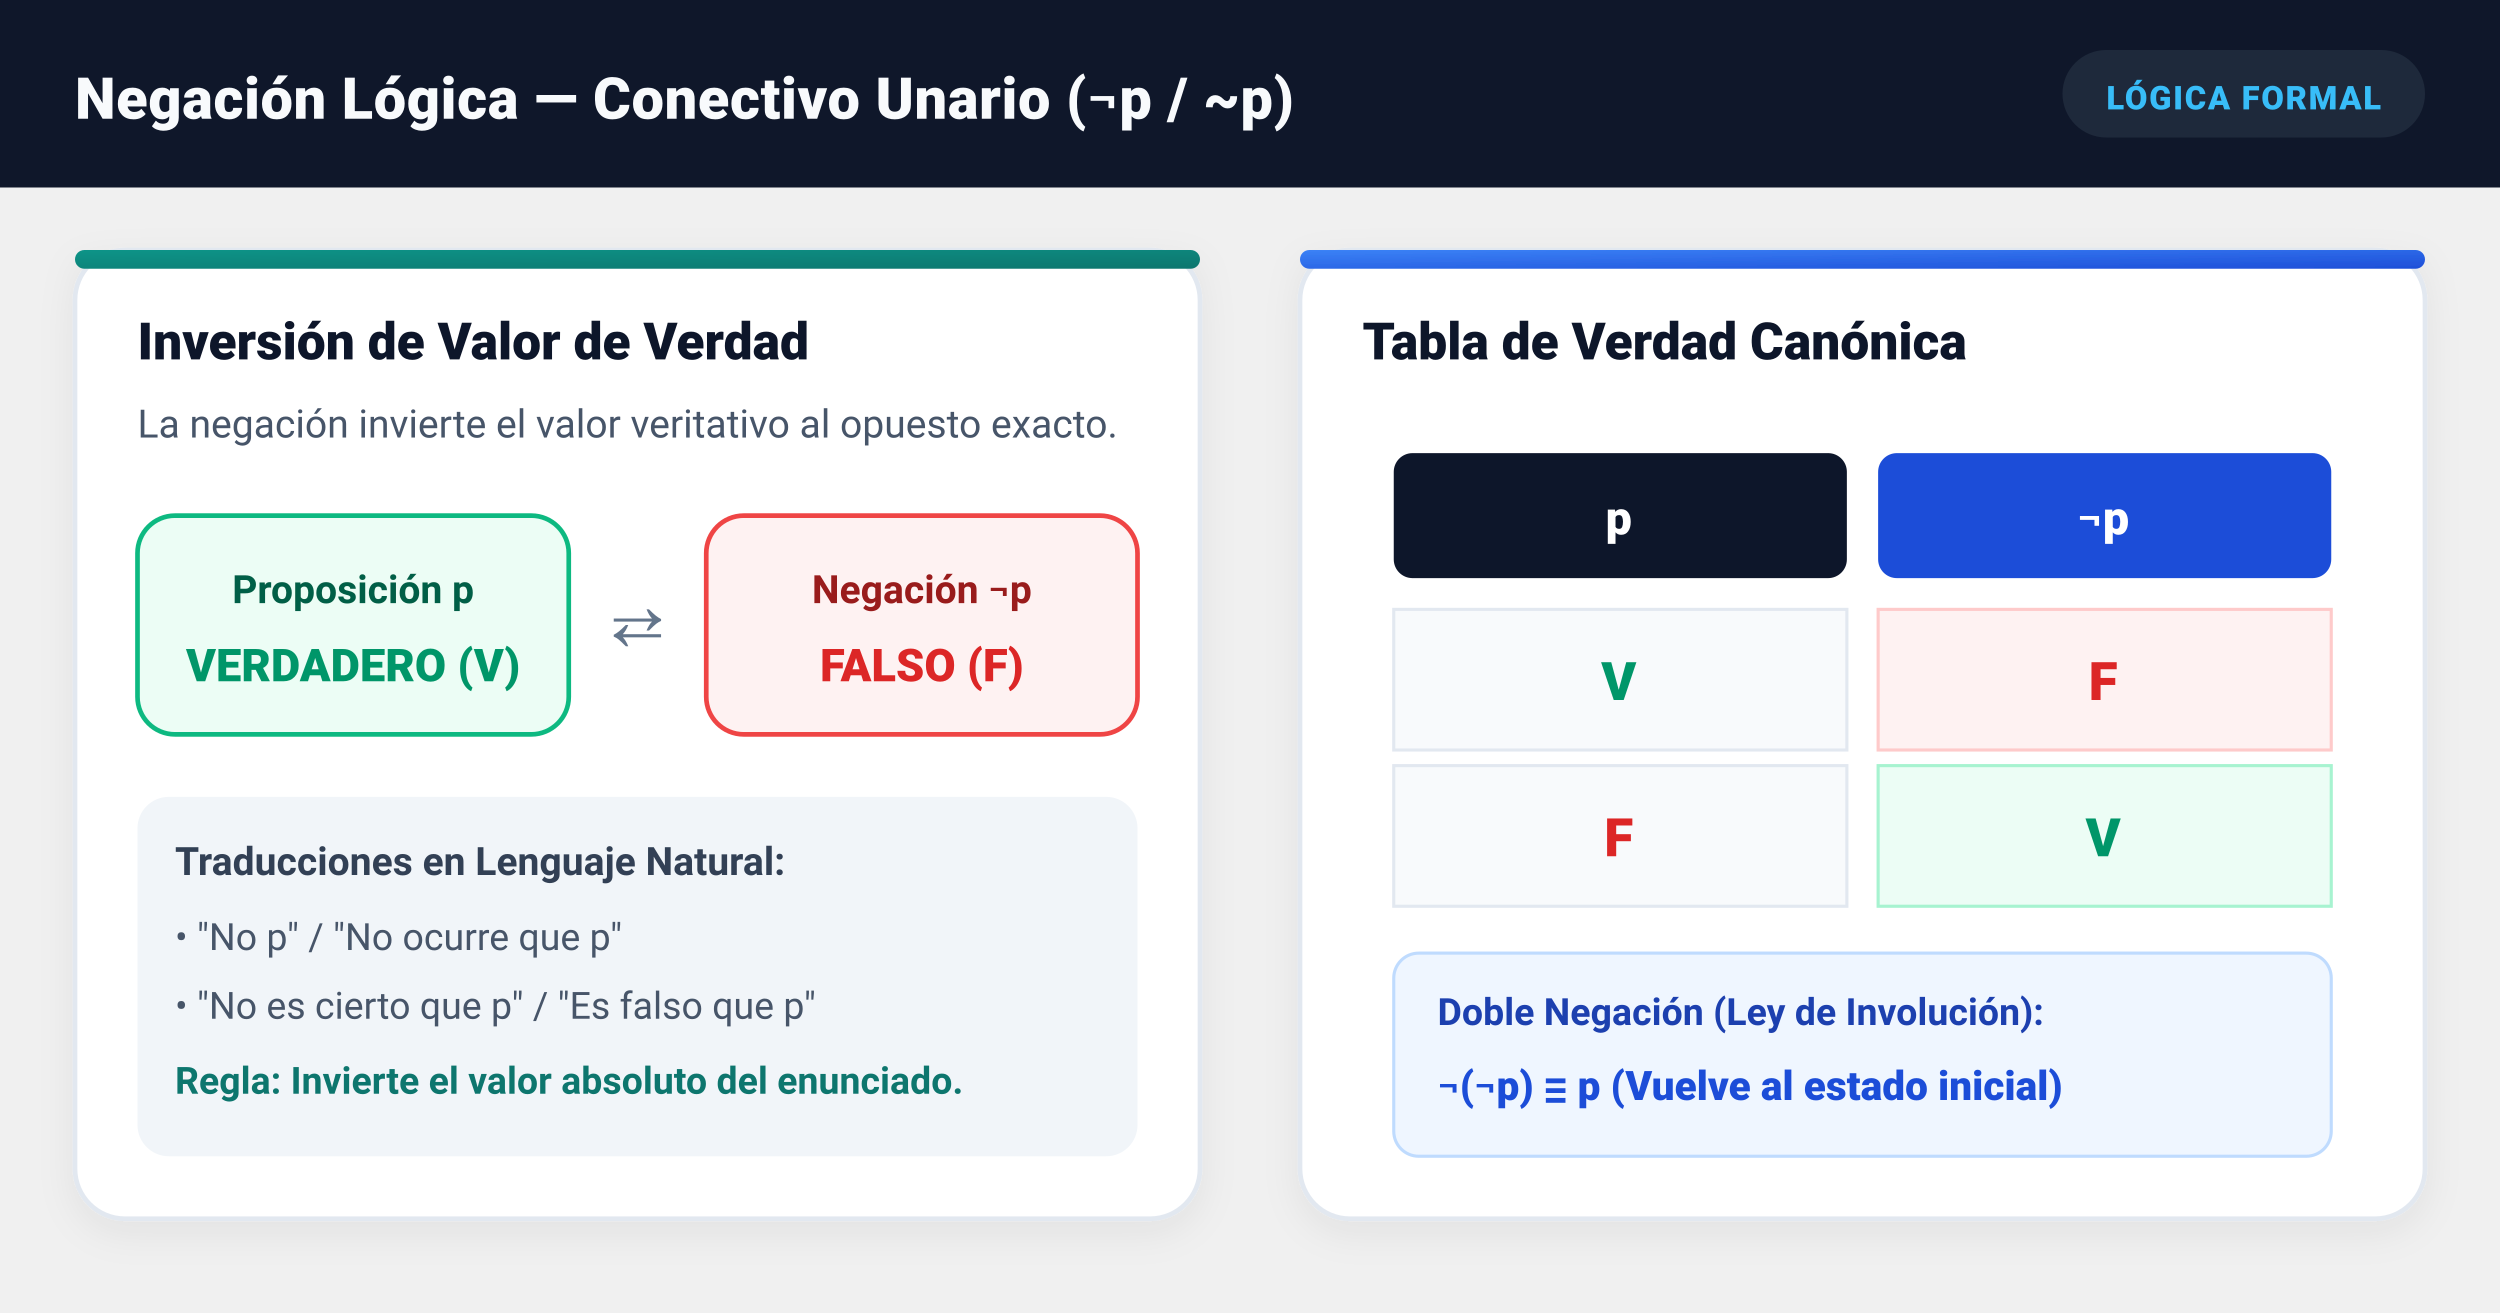
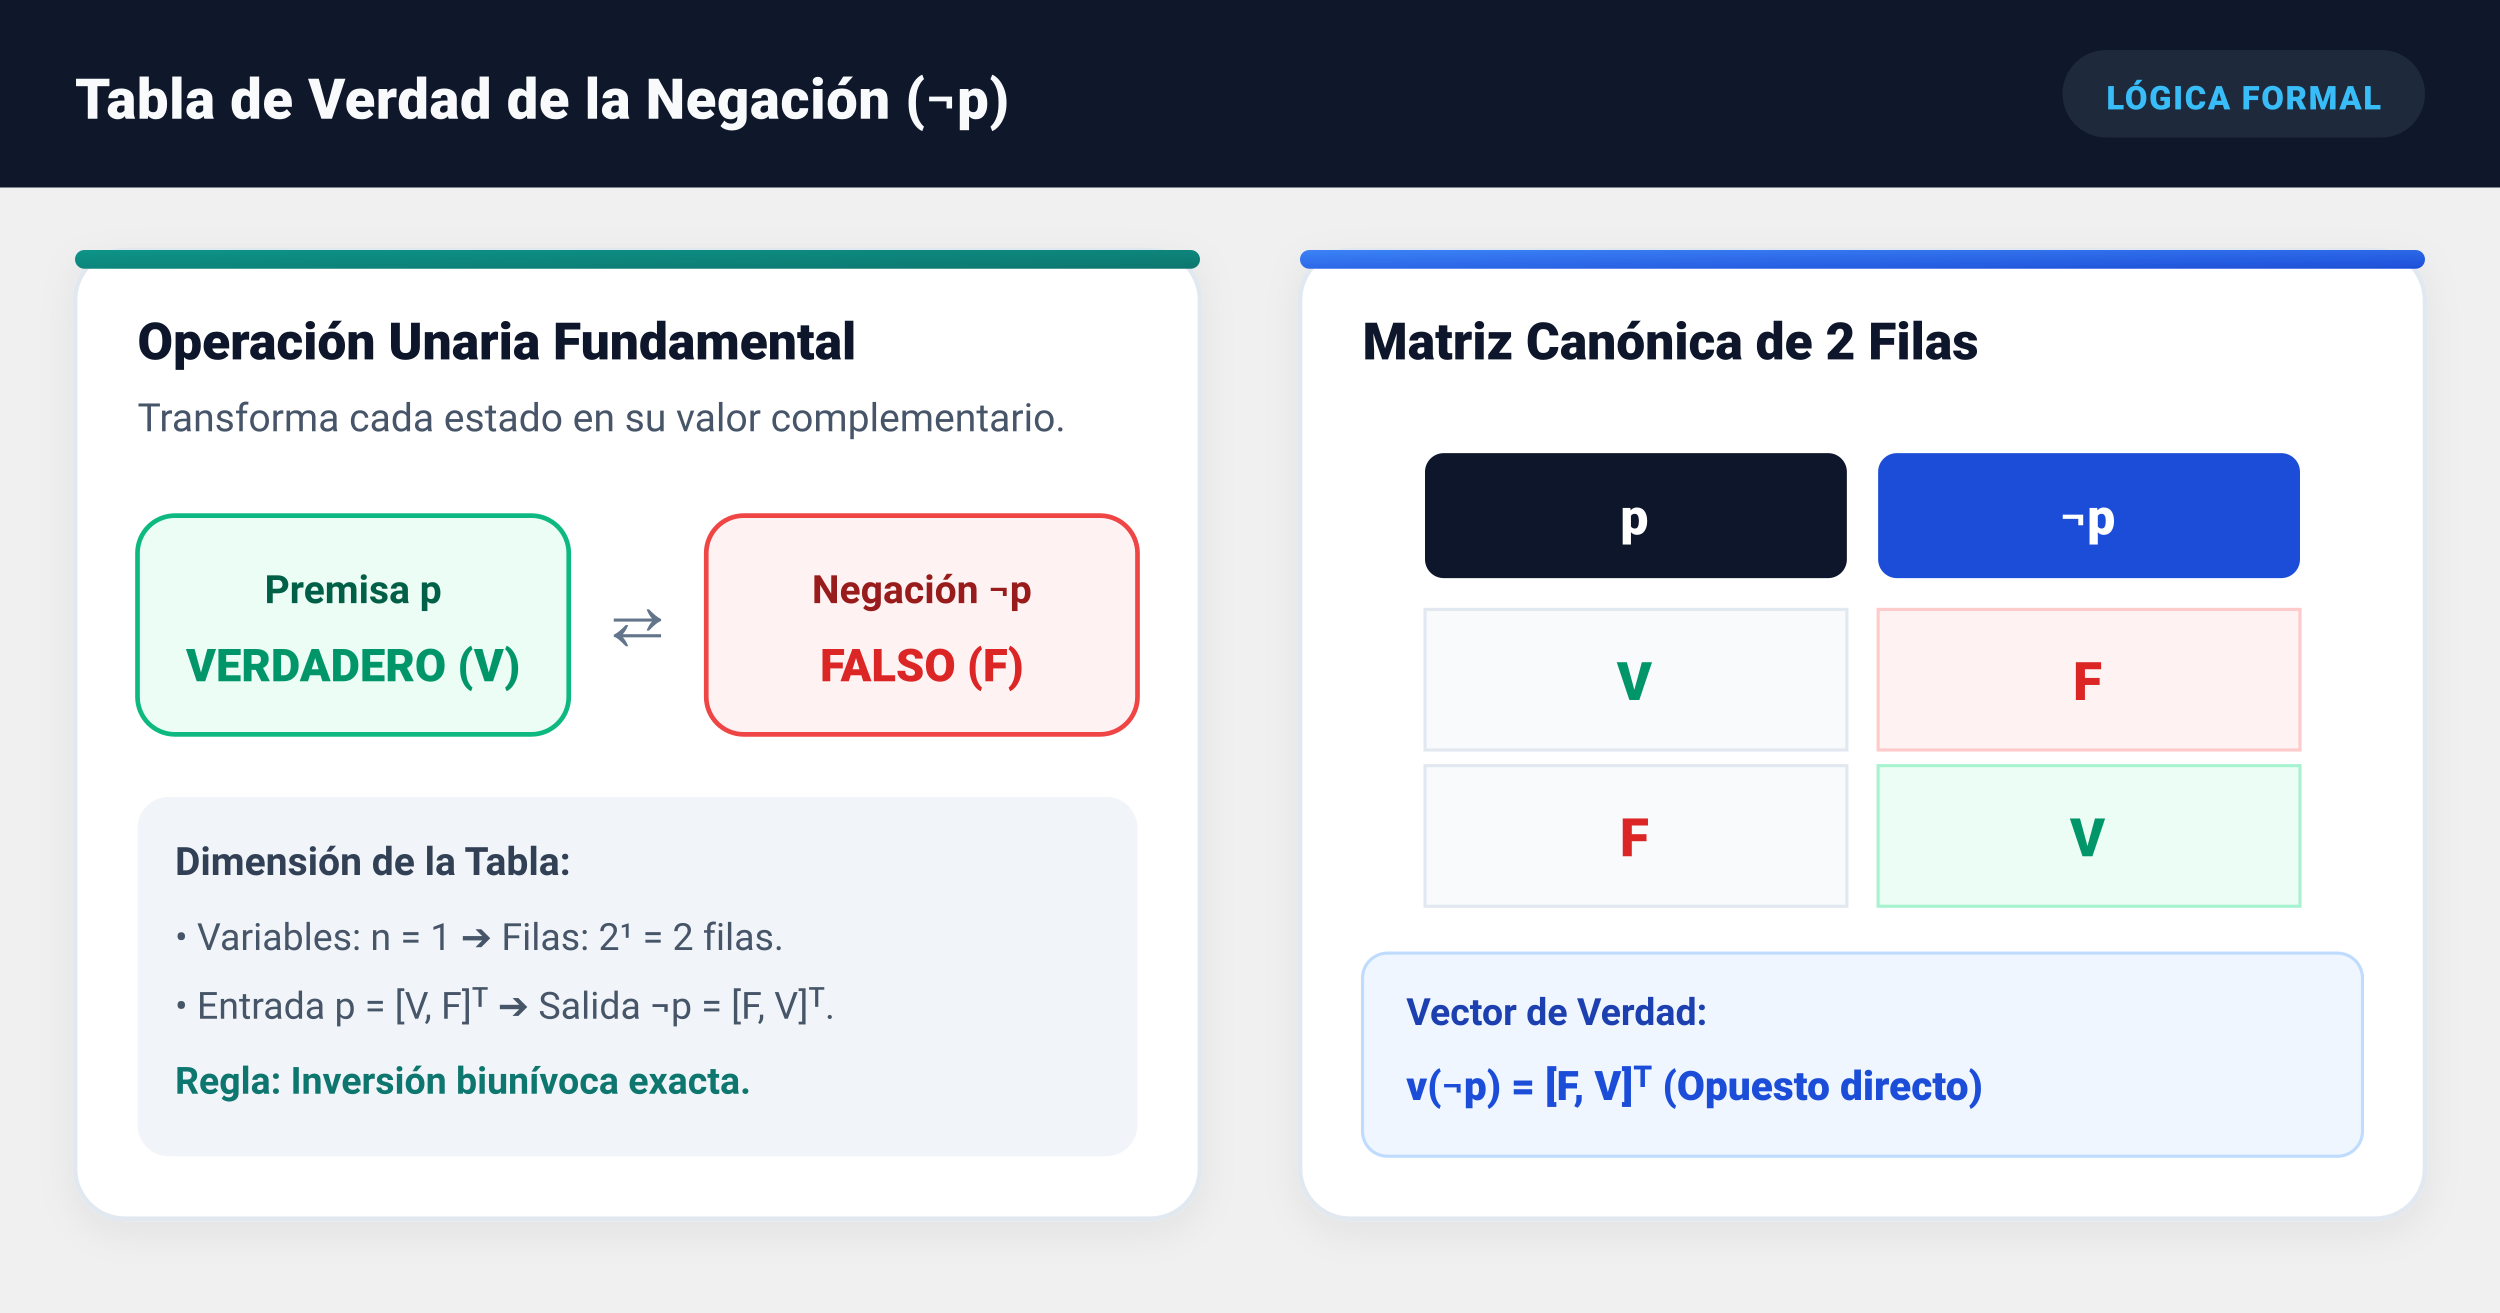
<svg xmlns="http://www.w3.org/2000/svg" viewBox="0 0 800 420" width="100%" height="100%" style="background:#f8fafc; font-family:system-ui,-apple-system,'Segoe UI',Roboto,Helvetica,Arial,sans-serif;">
  <defs>
    <filter id="shadow" x="-5%" y="-5%" width="110%" height="115%" filterUnits="userSpaceOnUse">
      <feDropShadow dx="0" dy="4" stdDeviation="6" flood-color="#0f172a" flood-opacity="0.06" />
    </filter>
    <linearGradient id="grad-teal" x1="0%" y1="0%" x2="100%" y2="100%">
      <stop offset="0%" stop-color="#0d9488" />
      <stop offset="100%" stop-color="#0f766e" />
    </linearGradient>
    <linearGradient id="grad-blue" x1="0%" y1="0%" x2="100%" y2="100%">
      <stop offset="0%" stop-color="#3b82f6" />
      <stop offset="100%" stop-color="#1d4ed8" />
    </linearGradient>
    <linearGradient id="grad-indigo" x1="0%" y1="0%" x2="100%" y2="100%">
      <stop offset="0%" stop-color="#6366f1" />
      <stop offset="100%" stop-color="#4338ca" />
    </linearGradient>
    <linearGradient id="grad-purple" x1="0%" y1="0%" x2="100%" y2="100%">
      <stop offset="0%" stop-color="#a855f7" />
      <stop offset="100%" stop-color="#7e22ce" />
    </linearGradient>
    <linearGradient id="grad-amber" x1="0%" y1="0%" x2="100%" y2="100%">
      <stop offset="0%" stop-color="#f59e0b" />
      <stop offset="100%" stop-color="#b45309" />
    </linearGradient>
    <linearGradient id="grad-rose" x1="0%" y1="0%" x2="100%" y2="100%">
      <stop offset="0%" stop-color="#f43f5e" />
      <stop offset="100%" stop-color="#be123c" />
    </linearGradient>
+     <linearGradient id="grad-emerald" x1="0%" y1="0%" x2="100%" y2="100%">
+       <stop offset="0%" stop-color="#10b981" />
+       <stop offset="100%" stop-color="#047857" />
+     </linearGradient>
  </defs>
  <rect x="0" y="0" width="800" height="60" fill="#0f172a" />
-   <text x="24" y="38" fill="#f8fafc" font-size="18.5" font-weight="800" letter-spacing="0.01em">Negación Lógica — Conectivo Unario (¬p / ~p)</text>
+   <text x="24" y="38" fill="#f8fafc" font-size="18" font-weight="800" letter-spacing="0.01em">Tabla de Verdad de la Negación (¬p)</text>
  <rect x="660" y="16" width="116" height="28" rx="14" fill="#1e293b" />
  <text x="718" y="35" fill="#38bdf8" font-size="10.5" font-weight="800" text-anchor="middle" letter-spacing="0.05em">LÓGICA FORMAL</text>
  <g filter="url(#shadow)">
    <rect x="24" y="80" width="360" height="310" rx="16" fill="#ffffff" stroke="#e2e8f0" stroke-width="1.5" />
    <rect x="24" y="80" width="360" height="6" fill="url(#grad-teal)" rx="3" />
-     <text x="44" y="115" fill="#0f172a" font-size="16.5" font-weight="800">Inversión de Valor de Verdad</text>
-     <text x="44" y="140" fill="#475569" font-size="12.5">La negación invierte el valor veritativo al opuesto exacto.</text>
+     <text x="44" y="115" fill="#0f172a" font-size="16.5" font-weight="800">Operación Unaria Fundamental</text>
+     <text x="44" y="138" fill="#475569" font-size="12.5">Transforma cada estado en su valor complementario.</text>
    <rect x="44" y="165" width="138" height="70" rx="12" fill="#ecfdf5" stroke="#10b981" stroke-width="1.5" />
-     <text x="113" y="193" fill="#065f46" font-size="12.5" font-weight="700" text-anchor="middle">Proposición p</text>
+     <text x="113" y="193" fill="#065f46" font-size="12.5" font-weight="700" text-anchor="middle">Premisa p</text>
    <text x="113" y="218" fill="#059669" font-size="14.5" font-weight="800" text-anchor="middle">VERDADERO (V)</text>
    <text x="204" y="208" fill="#64748b" font-size="20" font-weight="900" text-anchor="middle">⇄</text>
    <rect x="226" y="165" width="138" height="70" rx="12" fill="#fef2f2" stroke="#ef4444" stroke-width="1.5" />
    <text x="295" y="193" fill="#991b1b" font-size="12.5" font-weight="700" text-anchor="middle">Negación ¬p</text>
    <text x="295" y="218" fill="#dc2626" font-size="14.5" font-weight="800" text-anchor="middle">FALSO (F)</text>
    <rect x="44" y="255" width="320" height="115" rx="10" fill="#f1f5f9" />
-     <text x="56" y="280" fill="#334155" font-size="12.5" font-weight="700">Traducciones en Lenguaje Natural:</text>
-     <text x="56" y="304" fill="#475569" font-size="12">• "No p" / "No ocurre que p"</text>
-     <text x="56" y="326" fill="#475569" font-size="12">• "No es cierto que p" / "Es falso que p"</text>
-     <text x="56" y="350" fill="#0f766e" font-size="12" font-weight="700">Regla: Invierte el valor absoluto del enunciado.</text>
+     <text x="56" y="280" fill="#334155" font-size="12.5" font-weight="700">Dimensión de la Tabla:</text>
+     <text x="56" y="304" fill="#475569" font-size="12">• Variables: n = 1 ➔ Filas: 2¹ = 2 filas.</text>
+     <text x="56" y="326" fill="#475569" font-size="12">• Entrada p = [V, F]ᵀ ➔ Salida ¬p = [F, V]ᵀ.</text>
+     <text x="56" y="350" fill="#0f766e" font-size="12" font-weight="700">Regla: Inversión biunívoca exacta.</text>
  </g>
  <g filter="url(#shadow)">
    <rect x="416" y="80" width="360" height="310" rx="16" fill="#ffffff" stroke="#e2e8f0" stroke-width="1.5" />
    <rect x="416" y="80" width="360" height="6" fill="url(#grad-blue)" rx="3" />
-     <text x="436" y="115" fill="#0f172a" font-size="16.5" font-weight="800">Tabla de Verdad Canónica</text>
-     <rect x="446" y="145" width="145" height="40" fill="#0f172a" rx="6" />
-     <text x="518" y="171" fill="#ffffff" font-size="15" font-weight="800" text-anchor="middle">p</text>
-     <rect x="601" y="145" width="145" height="40" fill="#1d4ed8" rx="6" />
-     <text x="673" y="171" fill="#ffffff" font-size="15" font-weight="800" text-anchor="middle">¬p</text>
-     <rect x="446" y="195" width="145" height="45" fill="#f8fafc" stroke="#e2e8f0" />
-     <text x="518" y="224" fill="#059669" font-size="17" font-weight="800" text-anchor="middle">V</text>
-     <rect x="601" y="195" width="145" height="45" fill="#fef2f2" stroke="#fecaca" />
-     <text x="673" y="224" fill="#dc2626" font-size="17" font-weight="800" text-anchor="middle">F</text>
-     <rect x="446" y="245" width="145" height="45" fill="#f8fafc" stroke="#e2e8f0" />
-     <text x="518" y="274" fill="#dc2626" font-size="17" font-weight="800" text-anchor="middle">F</text>
-     <rect x="601" y="245" width="145" height="45" fill="#ecfdf5" stroke="#a7f3d0" />
-     <text x="673" y="274" fill="#059669" font-size="17" font-weight="800" text-anchor="middle">V</text>
-     <rect x="446" y="305" width="300" height="65" rx="8" fill="#eff6ff" stroke="#bfdbfe" />
-     <text x="460" y="328" fill="#1e40af" font-size="12" font-weight="700">Doble Negación (Ley de Involución):</text>
-     <text x="460" y="352" fill="#1d4ed8" font-size="13" font-weight="800">¬(¬p) ≡ p (Vuelve al estado inicial)</text>
+     <text x="436" y="115" fill="#0f172a" font-size="16.5" font-weight="800">Matriz Canónica de 2 Filas</text>
+     <rect x="456" y="145" width="135" height="40" fill="#0f172a" rx="6" />
+     <text x="523" y="171" fill="#ffffff" font-size="16" font-weight="800" text-anchor="middle">p</text>
+     <rect x="601" y="145" width="135" height="40" fill="#1d4ed8" rx="6" />
+     <text x="668" y="171" fill="#ffffff" font-size="16" font-weight="800" text-anchor="middle">¬p</text>
+     <rect x="456" y="195" width="135" height="45" fill="#f8fafc" stroke="#e2e8f0" />
+     <text x="523" y="224" fill="#059669" font-size="17" font-weight="800" text-anchor="middle">V</text>
+     <rect x="601" y="195" width="135" height="45" fill="#fef2f2" stroke="#fecaca" />
+     <text x="668" y="224" fill="#dc2626" font-size="17" font-weight="800" text-anchor="middle">F</text>
+     <rect x="456" y="245" width="135" height="45" fill="#f8fafc" stroke="#e2e8f0" />
+     <text x="523" y="274" fill="#dc2626" font-size="17" font-weight="800" text-anchor="middle">F</text>
+     <rect x="601" y="245" width="135" height="45" fill="#ecfdf5" stroke="#a7f3d0" />
+     <text x="668" y="274" fill="#059669" font-size="17" font-weight="800" text-anchor="middle">V</text>
+     <rect x="436" y="305" width="320" height="65" rx="8" fill="#eff6ff" stroke="#bfdbfe" />
+     <text x="450" y="328" fill="#1e40af" font-size="12" font-weight="700">Vector de Verdad:</text>
+     <text x="450" y="352" fill="#1d4ed8" font-size="13" font-weight="800">v(¬p) = [F, V]ᵀ (Opuesto directo)</text>
  </g>
</svg>
